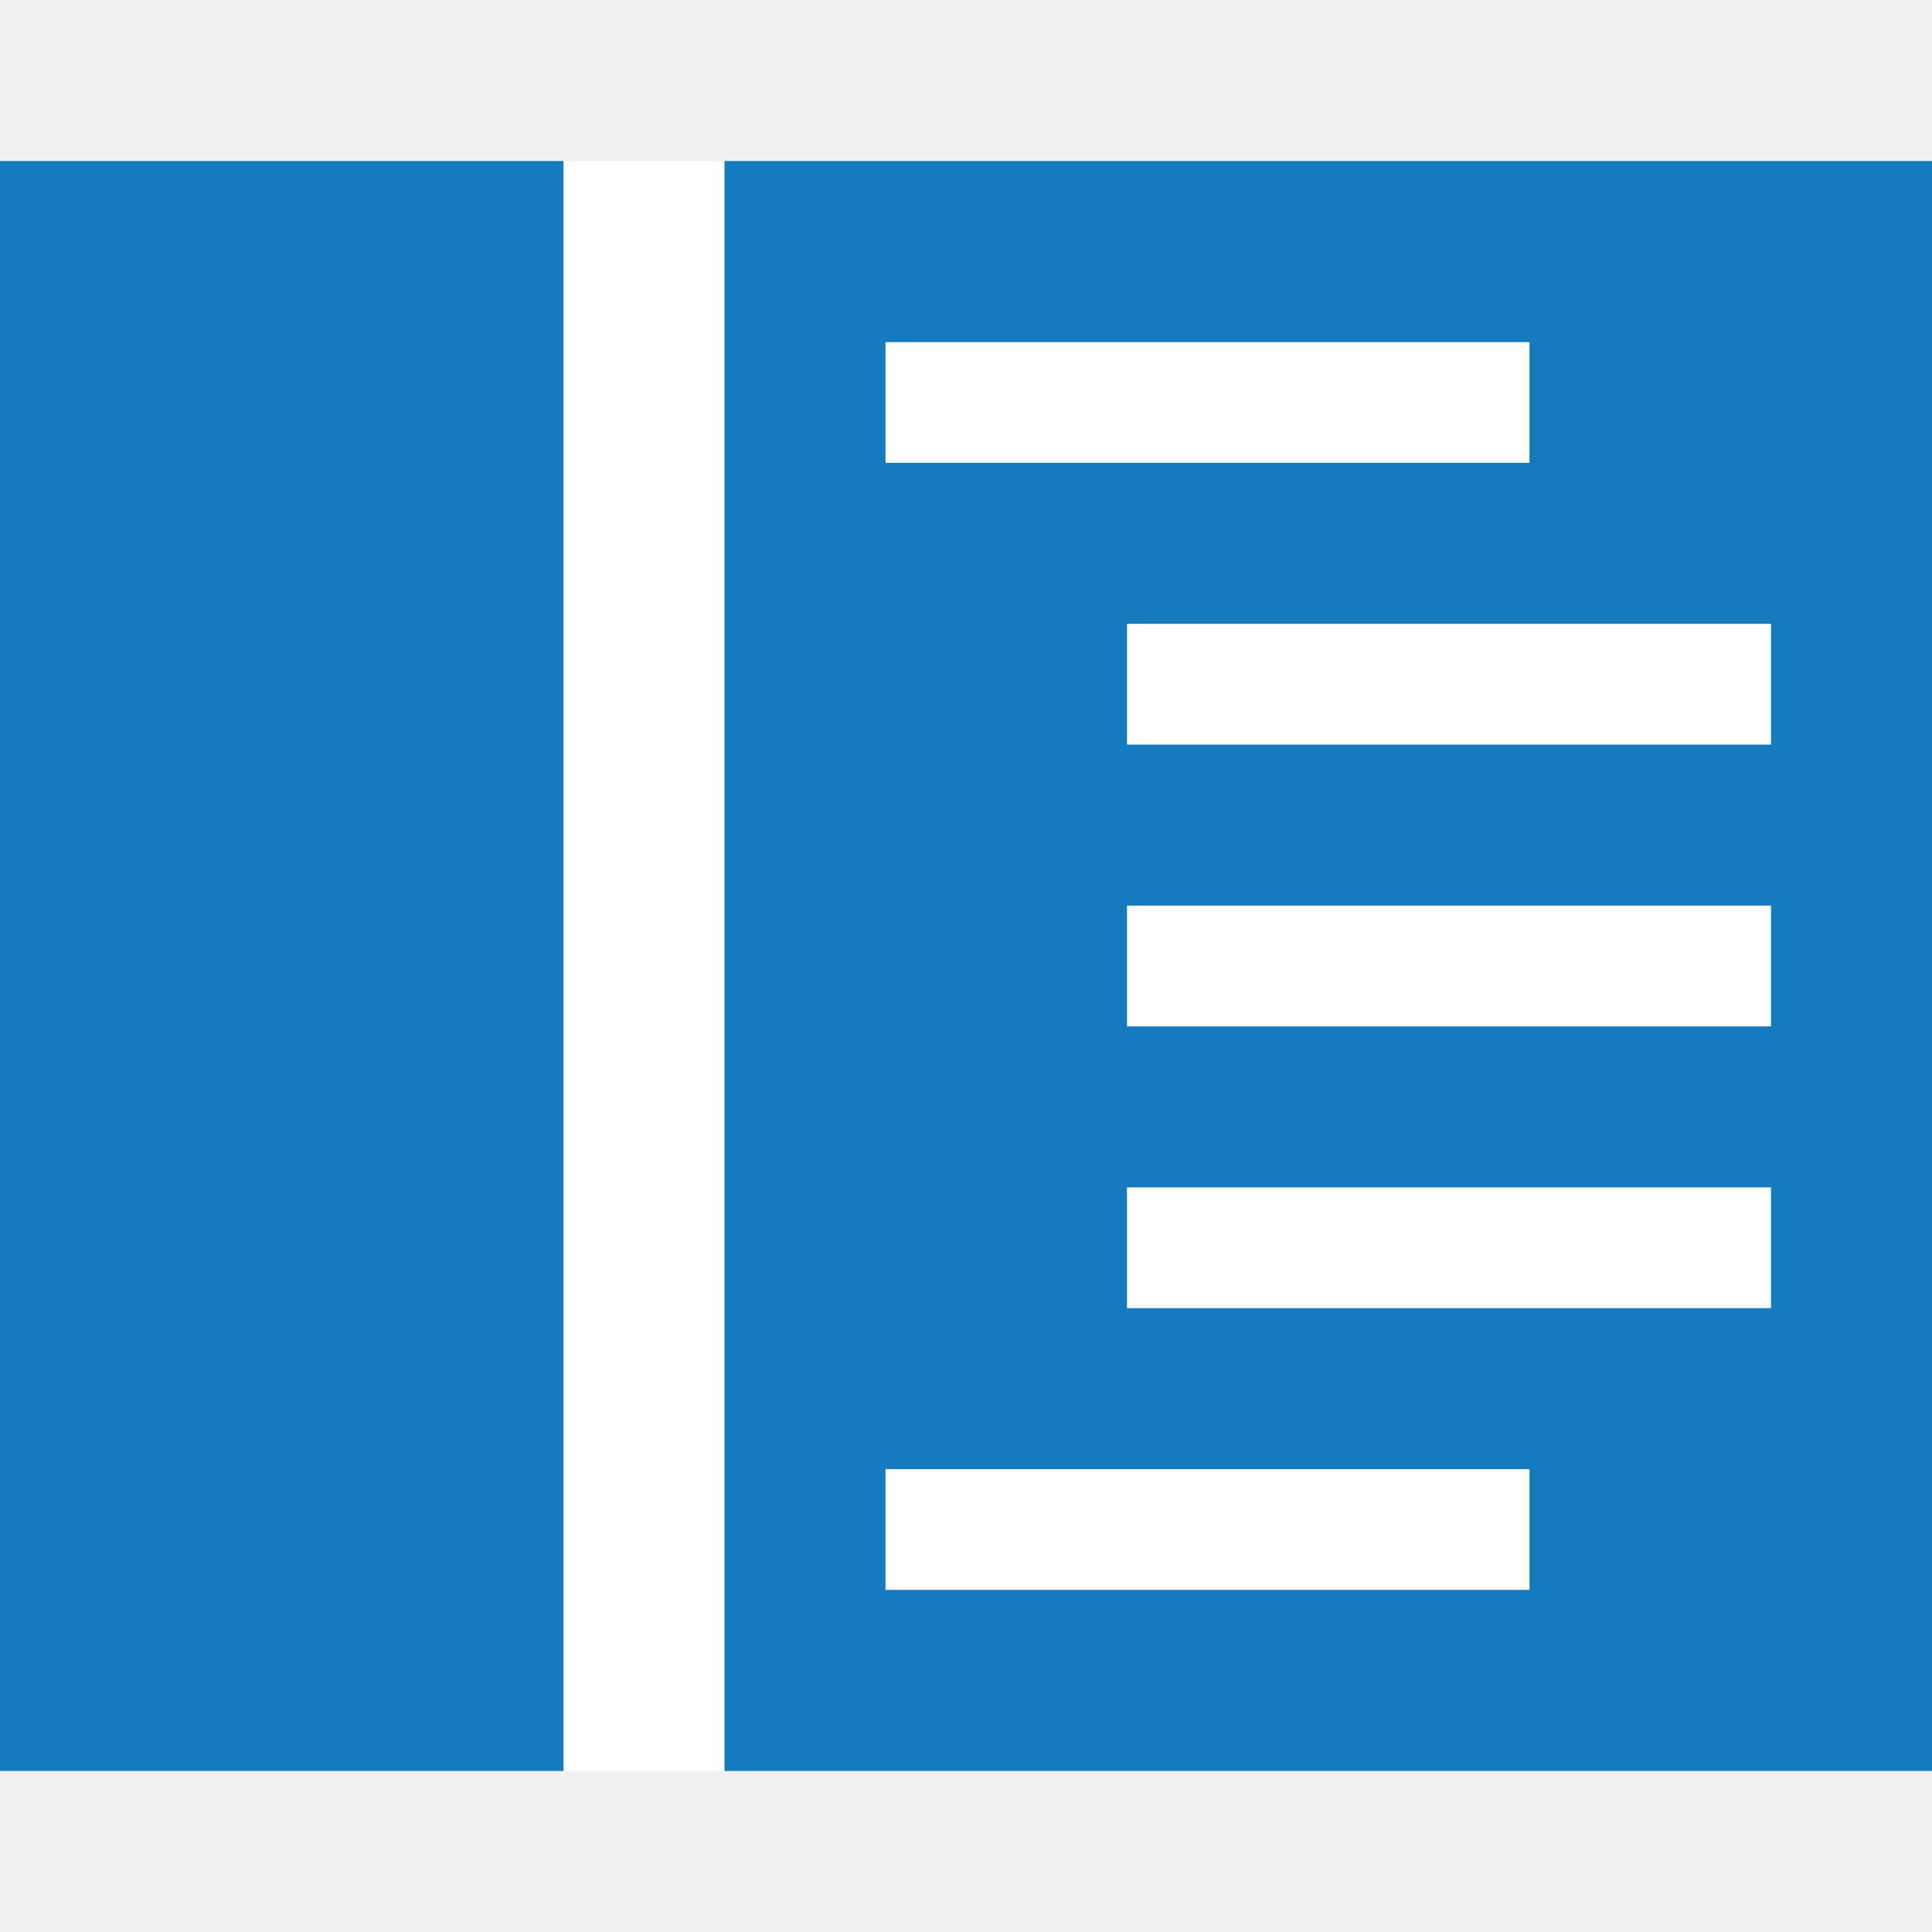
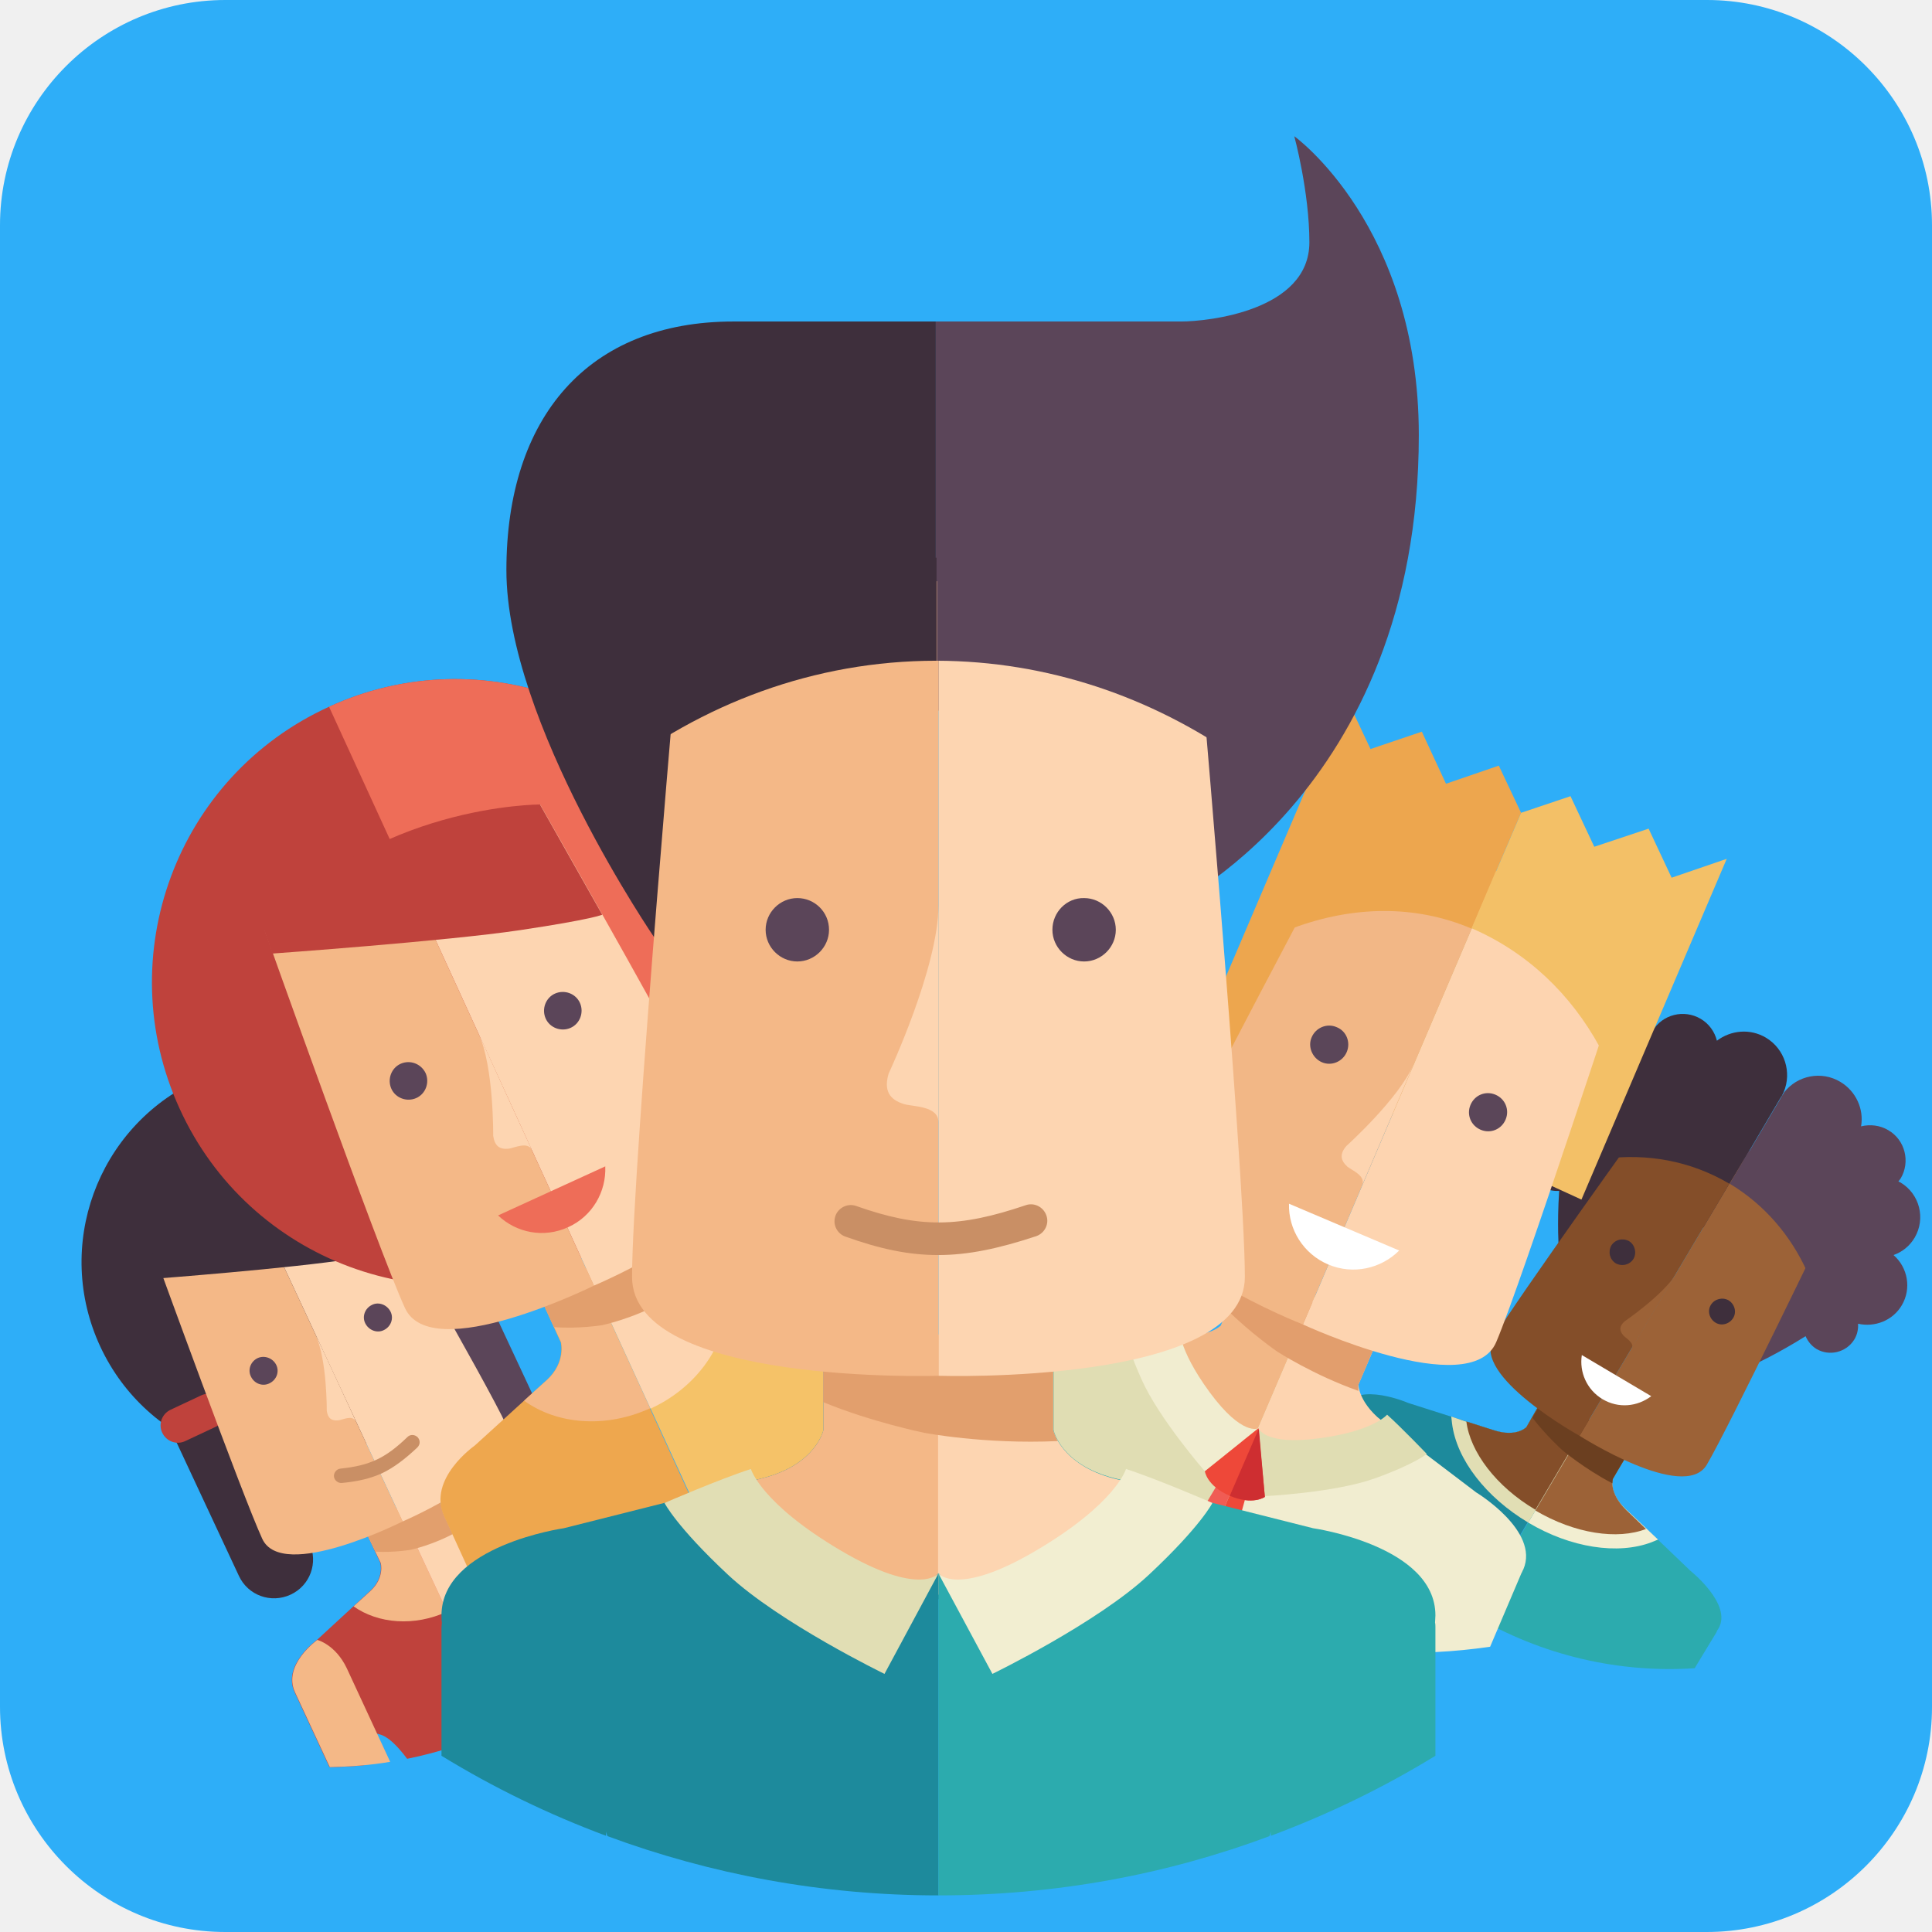
- <svg xmlns="http://www.w3.org/2000/svg" id="Layer_1" viewBox="0 0 1024 1024">
-   <style>.st0{fill:#f6f6f6;fill-opacity:0}.st1{fill:#fff}.st2{fill:#167abf}</style>
-   <path class="st0" d="M1024 1024H0V0h1024v1024z" />
-   <path class="st1" d="M1024 85.333v853.333H0V85.333h1024z" />
-   <path class="st2" d="M0 85.333h298.667v853.333H0V85.333zm1024 0v853.333H384V85.333h640zm-554.667 160h341.333v-64H469.333v64zm341.334 533.334H469.333v64h341.333l.001-64zm128-149.334H597.333v64h341.333l.001-64zm0-149.333H597.333v64h341.333l.001-64zm0-149.333H597.333v64h341.333l.001-64z" />
+ <svg xmlns="http://www.w3.org/2000/svg" version="1.1" id="레이어_2" x="0px" y="0px" viewBox="0 0 512 512" style="enable-background:new 0 0 512 512;" xml:space="preserve">
+   <style type="text/css">
+ 	.st0{fill:#2EAEF8;}
+ 	.st1{fill:#BF423C;}
+ 	.st2{fill:#EE6D58;}
+ 	.st3{fill:#F4B887;}
+ 	.st4{fill:#FDD5B1;}
+ 	.st5{fill-rule:evenodd;clip-rule:evenodd;fill:#E29F6D;}
+ 	.st6{fill:#3E2F3C;}
+ 	.st7{fill:#5B4559;}
+ 	.st8{fill:#C98F65;}
+ 	.st9{fill:#1D8A9C;}
+ 	.st10{fill:#2CABAE;}
+ 	.st11{fill:#F2EED1;}
+ 	.st12{fill:#E1DEB4;}
+ 	.st13{fill:#844E29;}
+ 	.st14{fill:#9C6237;}
+ 	.st15{fill-rule:evenodd;clip-rule:evenodd;fill:#6B3F20;}
+ 	.st16{fill:#FFFFFF;}
+ 	.st17{fill:#E0DDB3;}
+ 	.st18{fill:#F1EDD0;}
+ 	.st19{fill:#7EA9DA;}
+ 	.st20{fill:#ADDCF6;}
+ 	.st21{fill:#F2B786;}
+ 	.st22{fill:#FDD4B0;}
+ 	.st23{fill-rule:evenodd;clip-rule:evenodd;fill:#E29E6D;}
+ 	.st24{fill:#EDA64E;}
+ 	.st25{fill:#F3C067;}
+ 	.st26{fill:#5B4659;}
+ 	.st27{fill:#F05C54;}
+ 	.st28{fill:#EE4839;}
+ 	.st29{fill:#CE2E31;}
+ 	.st30{fill:#EEA74E;}
+ 	.st31{fill:#F5C268;}
+ 	.st32{fill:none;}
+ </style>
+   <path class="st0" d="M452.3,512H59.7C26.8,512,0,485.2,0,452.3V59.7C0,26.8,26.8,0,59.7,0h392.7C485.2,0,512,26.8,512,59.7v392.7  C512,485.2,485.2,512,452.3,512z" />
+   <g>
+     <path class="st1" d="M105.7,399.6l-9.6,4.5l4.7,10.1c0,0,1.1,3.9-2.7,7.4c-3.7,3.4-14.1,13-14.1,13s-9.3,6.6-5.9,13.9l9.2,19.8   c3.1,0,6.2-0.2,9.2-0.5l5.9-2.8l-2.6-5.6c0.2,0.1,0.5,0.1,0.7,0.2c2.2,0.5,4.7,2.9,7.4,6.5c8.4-1.7,16.8-4.4,24.9-8.2l0,0   L105.7,399.6z" />
+     <path class="st2" d="M146.4,405.6L146.4,405.6c0,0-14,1.8-19.1,2.4c-5.1,0.6-7.4-2.7-7.4-2.7l-4.7-10.1l-9.6,4.5l27.1,58.3   c8.1-3.8,15.6-8.4,22.3-13.8c-1-4.3-1.3-7.8-0.2-9.8c0.1-0.2,0.2-0.4,0.3-0.6l2.6,5.6l5.9-2.8c2.2-2.2,4.3-4.4,6.3-6.7l-9.2-19.8   C157.5,402.6,146.4,405.6,146.4,405.6z" />
+     <path class="st3" d="M84.1,434.6c0,0-9.3,6.6-5.9,13.9l9.2,19.8c5.3-0.1,10.7-0.5,16-1.4l-11.5-24.8   C88.9,435.8,84.1,434.6,84.1,434.6z" />
+     <path class="st4" d="M146.4,405.6c0,0-2.2,4.5,0.8,10.8l11.5,24.8c4.1-3.5,7.9-7.4,11.4-11.4l-9.2-19.8   C157.4,402.6,146.4,405.6,146.4,405.6z" />
+     <path class="st3" d="M100.9,414.2c0,0,1.1,3.9-2.7,7.4c-1.1,1-2.7,2.5-4.5,4.1c6.5,4.6,16.1,5.4,24.8,1.4l0,0l-12.8-27.4l-9.6,4.5   L100.9,414.2z" />
+     <path class="st4" d="M120,405.3l-4.7-10.1l-9.6,4.5l12.8,27.4c8.7-4.1,14.3-11.9,14.9-19.9c-2.4,0.3-4.6,0.6-6.1,0.8   C122.3,408.6,120,405.3,120,405.3z" />
+     <path class="st5" d="M115.3,395.2l-19.1,8.9l3.3,7.1c4.8,0.3,9.4-0.5,9.4-0.5s6-1.3,11.9-4.6c0,0-0.7-0.7-0.8-0.8   C118.8,402.8,115.3,395.2,115.3,395.2z" />
+     <path class="st6" d="M122.9,312c12.4,26.6,0.9,58.2-25.7,70.6c-26.6,12.4-58.2,0.9-70.6-25.7c-12.4-26.6-0.9-58.2,25.7-70.6   C78.9,273.9,110.5,285.4,122.9,312z" />
+     <path class="st7" d="M122.9,312c-12.4-26.6-44-38.1-70.6-25.7l44.9,96.3C123.7,370.3,135.2,338.6,122.9,312z" />
+     <path class="st6" d="M82,408.9c2.4,5.2,0.2,11.3-5,13.7l0,0c-5.2,2.4-11.3,0.2-13.7-5l-23.4-50.1c-2.4-5.2-0.2-11.3,5-13.7l0,0   c5.2-2.4,11.3-0.2,13.7,5L82,408.9z" />
+     <path class="st1" d="M59.4,372c1.1,2.3,0.1,5-2.2,6.1l-8.1,3.8c-2.3,1.1-5,0.1-6.1-2.2l0,0c-1.1-2.3-0.1-5,2.2-6.1l8.1-3.8   C55.6,368.7,58.3,369.7,59.4,372L59.4,372z" />
+     <path class="st7" d="M127,388c2.4,5.2,8.6,7.4,13.7,5l0,0c5.2-2.4,7.4-8.6,5-13.7l-23.4-50.1c-2.4-5.2-8.6-7.4-13.7-5l0,0   c-5.2,2.4-7.4,8.6-5,13.7L127,388z" />
+     <path class="st2" d="M113.2,346.9c1.1,2.3,3.8,3.3,6.1,2.2l8.1-3.8c2.3-1.1,3.3-3.8,2.2-6.1l0,0c-1.1-2.3-3.8-3.3-6.1-2.2l-8.1,3.8   C113.2,341.9,112.2,344.6,113.2,346.9L113.2,346.9z" />
+     <path class="st4" d="M67.6,319.3l39.1,83.9c0,0,32.8-14,27.5-25.5c-5.3-11.5-38.6-69.1-38.6-69.1L67.6,319.3z" />
+     <path class="st3" d="M67.6,319.3l39.1,83.9c0,0-31.9,16.1-37.2,4.6c-5.3-11.5-28-74-28-74L67.6,319.3z" />
+     <path class="st6" d="M39,334.1l1.7,4.8c0,0,37-2.8,52.5-5.3c15.5-2.4,17.5-3.4,17.5-3.4L97.3,307C97.3,307,61.4,307.2,39,334.1z" />
+     <g>
+       <path class="st7" d="M96.8,350.7c0.9,1.8,3.1,2.7,4.9,1.8c1.9-0.9,2.7-3.1,1.8-4.9c-0.9-1.8-3.1-2.7-4.9-1.8    C96.7,346.7,95.9,348.9,96.8,350.7z" />
+       <path class="st7" d="M73.2,361.7c0.9,1.8,0.1,4-1.8,4.9c-1.8,0.9-4,0.1-4.9-1.8c-0.9-1.8-0.1-4,1.8-4.9    C70.1,359.1,72.3,359.9,73.2,361.7z" />
+     </g>
+     <path class="st4" d="M83.6,353.7c3.1,6.6,3,20.2,3,20.2c0.3,2,1.3,2.7,3.1,2.5c1-0.1,3.7-1.5,4.5,0.2   C94.3,376.6,86.2,359.1,83.6,353.7z" />
+     <path class="st8" d="M101.3,390.4c-3.1,1.4-6.4,2.2-10.7,2.6c-1,0.1-2-0.7-2.1-1.7c-0.1-1,0.7-2,1.7-2.1c7.7-0.8,11.9-2.7,17.8-8.4   c0.7-0.7,1.9-0.7,2.7,0.1c0.7,0.8,0.7,1.9-0.1,2.7C107.3,386.7,104.4,388.9,101.3,390.4z" />
+   </g>
+   <g>
+     <g>
+       <path class="st9" d="M404.5,378.2c0,0-2.6,2.8-8.7,0.8c-6-1.9-22.6-7.2-22.6-7.2s-13.1-5.7-17,0.8c-0.1,0.2-0.3,0.5-0.4,0.7    c-0.1,0.1-0.2,0.3-0.3,0.4l-5.6,9.3c8.4,18.1,22.1,33.9,40.5,44.8l30.7-51.7l-11.5-6.8L404.5,378.2z" />
+       <path class="st10" d="M454.8,432.7c0.1-0.2,0.2-0.3,0.2-0.5c0.1-0.2,0.3-0.4,0.4-0.6c3.8-6.4-7.4-15.3-7.4-15.3l0,0l0,0    c0,0-12.6-12.1-17.2-16.4c-4.6-4.4-3.4-8-3.4-8l5.2-8.8l-11.5-6.8l-30.7,51.7l0,0c18.4,10.9,38.9,15.4,58.7,14.1L454.8,432.7z" />
+       <path class="st11" d="M430.8,399.9c-4.6-4.4-3.4-8-3.4-8l5.2-8.8l-11.5-6.8L405,403.5l0,0c11.2,6.7,23.8,8.6,32.7,5.2l1.7-0.7    C436.1,404.9,432.8,401.7,430.8,399.9z" />
+       <path class="st12" d="M395.8,379.1c6.1,1.9,8.7-0.8,8.7-0.8l5.2-8.8l11.5,6.8L405,403.5l0,0c-11.2-6.7-19-16.7-20.2-26.3l-0.2-1.8    C388.9,376.9,393.3,378.3,395.8,379.1z" />
+       <path class="st13" d="M404.5,378.2c0,0-2.6,2.8-8.7,0.8c-1.7-0.5-4.3-1.4-7.2-2.3c1,8,7.8,17.2,18.3,23.4l0,0l14.2-24l-11.5-6.8    L404.5,378.2z" />
+       <path class="st14" d="M427.4,391.9l5.2-8.8l-11.5-6.8l-14.2,24c10.5,6.2,21.8,7.8,29.3,4.9c-2.2-2.1-4.1-4-5.4-5.2    C426.3,395.5,427.4,391.9,427.4,391.9z" />
+       <path class="st15" d="M432.7,383.1l-22.9-13.6l-3.7,6.2c3.5,4.6,7.8,8.5,7.8,8.5s5.9,5,13.4,8.9c0,0,0.1-1,0.1-1.1    C428.7,389.7,432.7,383.1,432.7,383.1z" />
+     </g>
+     <path class="st7" d="M504,345.9c2.6-4.4,1.6-10-2.2-13.3c2.3-0.8,4.3-2.4,5.6-4.6c3-5.1,1.3-11.6-3.7-14.6   c-0.2-0.1-0.4-0.2-0.6-0.3c0.2-0.3,0.4-0.5,0.6-0.8c2.6-4.4,1.2-10.2-3.3-12.8c-2.2-1.3-4.8-1.6-7.2-1c0.8-4.5-1.3-9.3-5.5-11.8   c-5-3-11.4-1.7-14.9,2.8c0,0,0,0,0,0l-0.2,0.4c-0.2,0.3-0.4,0.5-0.5,0.8l0,0l-9,15.2l0,0L451.7,325l13.2,36.6c0,0,6.3-2.9,13.6-7.5   c0.6,1.4,1.6,2.6,2.9,3.4c3.4,2,7.9,0.9,10-2.5c0.8-1.3,1.1-2.8,1-4.2C496.8,351.8,501.6,350,504,345.9z" />
+     <path class="st6" d="M472,290.7C472,290.7,472,290.7,472,290.7C472,290.7,472,290.7,472,290.7l0.1-0.1l0,0c0.2-0.3,0.3-0.6,0.4-0.8   l0.2-0.4c0,0,0,0,0,0c2.2-5.2,0.3-11.4-4.7-14.4c-4.2-2.5-9.3-2-13,0.8c-0.6-2.4-2.1-4.5-4.3-5.8c-4.4-2.6-10.2-1.2-12.8,3.3   c-0.2,0.3-0.3,0.6-0.5,0.9c-0.2-0.1-0.3-0.2-0.5-0.3c-5.1-3-11.6-1.3-14.6,3.7c-1.3,2.2-1.7,4.7-1.4,7.1c-4.7-1.8-10.1,0-12.7,4.5   c-2.4,4.1-1.8,9.1,1.3,12.5c-1.3,0.6-2.4,1.6-3.2,2.9c-2,3.4-0.9,7.9,2.5,10c1.4,0.8,2.9,1.1,4.4,1c-0.6,8.7-0.1,15.6-0.1,15.6   l38.4-5.9l10.6-17.8l0,0L472,290.7z" />
+     <path class="st14" d="M462.1,307.3l-43.5,73.2c0,0,27.7,17.7,33.7,7.7c5.9-10,32.5-65.2,32.5-65.2L462.1,307.3z" />
+     <path class="st13" d="M462.1,307.3l-43.5,73.2c0,0-28.8-15.9-22.8-25.9c5.9-10,41.7-59.7,41.7-59.7L462.1,307.3z" />
+     <path class="st6" d="M458.3,313.7C458.3,313.7,458.3,313.7,458.3,313.7l5.2-8.6L436,288.7l-10.9,18.4   C436.4,305.6,448,307.6,458.3,313.7z" />
+     <path class="st7" d="M478.9,337l10-16.9l-25.4-15.1l-5.1,8.7C467.7,319.3,474.6,327.5,478.9,337z" />
+     <g>
+       <path class="st6" d="M453.4,345.8c-1,1.6-0.4,3.7,1.2,4.7c1.6,1,3.7,0.4,4.7-1.2c1-1.6,0.4-3.7-1.2-4.7    C456.5,343.7,454.4,344.2,453.4,345.8z" />
+       <path class="st6" d="M432.9,333.6c-1,1.6-3,2.1-4.7,1.2c-1.6-1-2.1-3-1.2-4.7c1-1.6,3-2.1,4.7-1.2    C433.3,329.9,433.8,332,432.9,333.6z" />
+     </g>
+     <path class="st14" d="M444.3,337.4c-3.4,5.7-13.8,12.8-13.8,12.8c-1.4,1.3-1.4,2.4-0.3,3.7c0.6,0.7,3.1,2,2.2,3.6   C432.4,357.4,441.5,342.1,444.3,337.4z" />
+     <path class="st16" d="M419.2,359.1c-0.7,4.5,1.3,9.2,5.5,11.7c4.2,2.5,9.2,2,12.9-0.8L419.2,359.1z" />
+   </g>
+   <g>
+     <path class="st17" d="M348.5,343.5l-16.9-7.2l-6,14c0,0-3.2,4.6-11.9,3.3c-8.5-1.3-32.4-5.1-32.4-5.1s-19-5.1-23.4,5.1   c-0.2,0.4-0.3,0.7-0.4,1.1c-0.1,0.2-0.2,0.5-0.3,0.7l-8,18.8c5.6,7.9,12,15.3,19.1,22.1l0.3-0.6c0,0.3-0.1,0.5-0.1,0.8   c12.7,12.1,27.8,22.1,44.9,29.4l0,0L348.5,343.5z" />
+     <path class="st18" d="M366.1,437.2l-0.3,0.6c9.8,0.5,19.6,0,29.1-1.4l8-18.8c0.1-0.2,0.2-0.5,0.3-0.7c0.2-0.3,0.3-0.7,0.5-1   c4.4-10.2-12.5-20.4-12.5-20.4l0,0c0,0-19.2-14.6-26.1-19.8c-7-5.3-5.9-10.8-5.9-10.8l6-14l-16.9-7.2l-35.1,82.3l0,0   c17.1,7.3,34.7,11.2,52.3,12.1C365.8,437.6,365.9,437.4,366.1,437.2z" />
+     <polygon class="st19" points="335.4,383.8 333.5,378.5 331.9,382.3  " />
+     <polygon class="st20" points="328.4,380.8 333.5,378.5 331.9,382.3  " />
+     <g>
+       <path class="st21" d="M323.5,351.3c0,0-3.6,3.7-12.9,2.1c-2.6-0.5-6.7-1.2-11.1-2c3.1,11.6,15.3,24.7,31.9,31.8l0,0l16.3-38.1    l-18.3-7.8L323.5,351.3z" />
+       <path class="st22" d="M360,366.9l6-14l-18.3-7.8l-16.3,38.1c16.7,7.1,34.5,6.7,45.1,0.9c-3.6-2.6-6.9-5-9.1-6.6    C359.9,372,360,366.9,360,366.9z" />
+       <path class="st23" d="M366,352.9l-36.5-15.6l-4.2,9.9c6.1,6.1,13.2,11,13.2,11s9.6,6.2,21.5,10.4c0,0-0.1-1.4,0-1.6    C361.5,363.4,366,352.9,366,352.9z" />
+       <polygon class="st24" points="318.1,274.7 356.6,184.5 363.2,198.5 376.8,193.9 383.2,207.7 397.2,202.9 403.1,215.4 398.7,225.7     368.6,296.3   " />
+       <polygon class="st25" points="419.1,317.9 457.6,227.6 443,232.6 436.9,219.6 422.5,224.4 416.2,211 403.1,215.4 398.7,225.7     369.1,295   " />
+       <path class="st22" d="M395,234.4L345.3,351c0,0,44.4,20.6,51.2,4.7c6.8-15.9,35.1-102.6,35.1-102.6L395,234.4z" />
+       <path class="st21" d="M395,234.4L345.3,351c0,0-45.6-17.8-38.8-33.7c6.8-15.9,49.8-96.3,49.8-96.3L395,234.4z" />
+       <path class="st24" d="M390,246.1C390,246.1,390,246.1,390,246.1l6.5-15.1l-40-17.1l-13.7,32C358.5,240.1,375,239.7,390,246.1z" />
+       <path class="st25" d="M423.9,277.4l12.5-29.4l-40-17.1l-6.4,15.1C404.8,252.4,416.3,263.5,423.9,277.4z" />
+       <g>
+         <path class="st26" d="M389.7,292.8c-1.1,2.6,0.1,5.5,2.7,6.6c2.6,1.1,5.5-0.1,6.6-2.7c1.1-2.6-0.1-5.5-2.7-6.6     S390.8,290.2,389.7,292.8z" />
+         <path class="st26" d="M356.9,278.8c-1.1,2.6-4.1,3.8-6.6,2.7s-3.8-4.1-2.7-6.6c1.1-2.6,4.1-3.8,6.6-2.7     C356.8,273.2,358,276.2,356.9,278.8z" />
+       </g>
+       <path class="st22" d="M374.6,282.1c-3.9,9.1-17.8,21.6-17.8,21.6c-1.8,2.1-1.6,3.8,0.3,5.5c1.1,0.9,4.9,2.4,3.9,4.8    C361,314,371.4,289.6,374.6,282.1z" />
+       <path class="st16" d="M341.6,319c-0.2,6.8,3.8,13.3,10.4,16.1c6.6,2.8,14,1.1,18.8-3.7L341.6,319z" />
+     </g>
+     <path class="st27" d="M305.5,422.1c2.6,1.3,5.2,2.5,7.8,3.6l13.4-31.4l-3-2.7L305.5,422.1z" />
+     <path class="st28" d="M313.3,425.7c2.7,1.1,5.3,2.2,8,3.1l9.4-34.2l-4-0.3L313.3,425.7z" />
+     <path class="st18" d="M312.5,351.4c0,0-0.7,5.6,8.1,17.6c8.7,11.8,12.9,9.5,12.9,9.5l-14.2,11.4c0,0-12.2-14-16.8-24.4   c-4.6-10.3-4.8-14.5-4.8-14.5S307.2,351,312.5,351.4z" />
+     <path class="st17" d="M367.6,374.9c0,0-3.6,4.4-18.3,6.3c-14.5,1.9-15.8-2.8-15.8-2.8l1.6,18.1c0,0,18.6-0.9,29.2-4.7   c10.6-3.8,13.8-6.5,13.8-6.5S371.5,378.4,367.6,374.9z" />
+     <path class="st28" d="M333.5,378.5l-14.2,11.4c0,0,0.5,3.9,6.6,6.5c6.1,2.6,9.3,0.3,9.3,0.3L333.5,378.5z" />
+     <path class="st29" d="M325.9,396.4c6.1,2.6,9.3,0.3,9.3,0.3l-1.6-18.1L325.9,396.4L325.9,396.4z" />
+   </g>
+   <g>
+     <path class="st4" d="M125.9,383.1c0,0-12.6,8.8-8.1,18.7l12.2,26.7c7.2,0,14.4-0.6,21.6-1.7l-15.3-33.5   C132.4,384.8,125.9,383.1,125.9,383.1z" />
+     <path class="st30" d="M155.3,336.2l-12.9,5.9l6.2,13.6c0,0,1.4,5.3-3.7,10c-5,4.6-19.1,17.4-19.1,17.4l0,0l0,0   c0,0-12.6,8.8-8.1,18.7l12.2,26.7c4.1,0,8.3-0.2,12.4-0.6l8-3.7l-3.4-7.5c0.3,0.1,0.6,0.1,0.9,0.2c3,0.6,6.4,4,9.9,8.8   c11.3-2.2,22.6-5.8,33.6-10.8l0,0L155.3,336.2z" />
+     <path class="st3" d="M210.1,344.5c0,0-3,6,0.9,14.6l15.3,33.5c5.5-4.7,10.7-9.8,15.4-15.2l-12.2-26.7   C225,340.7,210.1,344.5,210.1,344.5z" />
+     <path class="st31" d="M210.1,344.5L210.1,344.5c0,0-18.9,2.3-25.7,3.1c-6.9,0.8-9.9-3.7-9.9-3.7l-6.2-13.6l-12.9,5.9l36.1,78.7   c11-5,21-11.2,30.1-18.4c-1.3-5.8-1.6-10.5-0.2-13.2c0.2-0.3,0.3-0.6,0.4-0.8l3.4,7.5l8-3.7c3-2.9,5.9-5.9,8.6-9l-12.2-26.7   C225,340.7,210.1,344.5,210.1,344.5z" />
+     <path class="st3" d="M148.7,355.7c0,0,1.4,5.3-3.7,10c-1.5,1.3-3.7,3.3-6.1,5.5c8.7,6.3,21.6,7.4,33.4,2l0,0l-17-37.1l-12.9,5.9   L148.7,355.7z" />
+     <path class="st4" d="M174.5,343.9l-6.2-13.6l-12.9,5.9l17,37.1c11.8-5.4,19.3-15.9,20.3-26.6c-3.2,0.4-6.2,0.8-8.2,1   C177.6,348.4,174.5,343.9,174.5,343.9z" />
+     <path class="st5" d="M168.2,330.3l-25.8,11.8l4.4,9.6c6.5,0.5,12.7-0.5,12.7-0.5s8.2-1.7,16-6.1c0,0-1-0.9-1.1-1.1   C172.9,340.5,168.2,330.3,168.2,330.3z" />
+     <path class="st1" d="M193.7,226.9c18.5,40.4,0.8,88.1-39.6,106.5c-40.4,18.5-88.1,0.8-106.5-39.6c-18.5-40.4-0.8-88.1,39.6-106.5   C127.5,168.8,175.2,186.5,193.7,226.9z" />
+     <path class="st2" d="M193.7,226.9c-18.5-40.4-66.2-58.1-106.5-39.6l67,146.1C194.4,314.9,212.1,267.2,193.7,226.9z" />
+     <path class="st4" d="M105.5,227.4l51.9,113.3c0,0,44.3-18.6,37.2-34.1c-7.1-15.5-51.4-93.3-51.4-93.3L105.5,227.4z" />
+     <path class="st3" d="M105.5,227.4l51.9,113.3c0,0-43.1,21.4-50.1,5.9c-7.1-15.5-37.1-99.9-37.1-99.9L105.5,227.4z" />
+     <path class="st1" d="M70.1,246.7l2.1,6c0,0,46.2-3.3,65.6-6.2c19.4-2.9,21.8-4.1,21.8-4.1l-16.5-29.2   C143.2,213.2,98.4,213.1,70.1,246.7z" />
+     <g>
+       <path class="st7" d="M144.6,269.9c1.1,2.5,4.1,3.6,6.6,2.5c2.5-1.1,3.6-4.1,2.5-6.6c-1.1-2.5-4.1-3.6-6.6-2.5    C144.6,264.4,143.5,267.4,144.6,269.9z" />
+       <path class="st7" d="M112.8,284.4c1.1,2.5,0,5.5-2.5,6.6c-2.5,1.1-5.5,0-6.6-2.5c-1.1-2.5,0-5.5,2.5-6.6    C108.7,280.8,111.6,281.9,112.8,284.4z" />
+     </g>
+     <path class="st4" d="M126.8,273.8c4.1,8.9,3.9,27.2,3.9,27.2c0.4,2.7,1.7,3.7,4.2,3.4c1.4-0.2,5-2,6.1,0.4   C140.9,304.8,130.1,281.1,126.8,273.8z" />
+     <path class="st2" d="M132,322.1c4.8,4.6,12.1,6.1,18.6,3.1c6.4-2.9,10.1-9.4,9.8-16.1L132,322.1z" />
+   </g>
+   <g>
+     <path class="st9" d="M248.7,353.7h-30.5V379c0,0-1.9,9.1-16,12.7c-13.9,3.5-52.8,13.3-52.8,13.3s-32.4,4.6-32.4,23.1   c0,0.7,0,1.3,0.1,1.9c0,0.4-0.1,0.9-0.1,1.3v34c13.7,8.4,28.3,15.5,43.6,21.2v-1.1c0.1,0.4,0.2,0.8,0.4,1.2   c27.3,10.1,56.9,15.7,87.7,15.7l0,0V353.7z" />
+     <path class="st10" d="M336.8,485.4v1.1c15.3-5.7,29.9-12.8,43.6-21.2v-34c0-0.4,0-0.9-0.1-1.3c0-0.6,0.1-1.2,0.1-1.9   c0-18.5-32.4-23.1-32.4-23.1l0,0c0,0-38.9-9.8-52.8-13.3c-14.1-3.6-16-12.7-16-12.7v-25.3h-30.5v148.6c30.9,0,60.4-5.5,87.7-15.7   C336.6,486.2,336.7,485.8,336.8,485.4z" />
+     <path class="st3" d="M218.2,379c0,0-1.9,9.1-16,12.7c-4,1-10.1,2.6-16.8,4.2c11.4,15.8,35.4,26.6,63.3,26.6l0,0v-68.9h-30.5V379z" />
+     <path class="st4" d="M279.1,379v-25.3h-30.5v68.9c27.8,0,51.9-10.9,63.3-26.6c-6.6-1.7-12.8-3.2-16.8-4.2   C281.1,388.1,279.1,379,279.1,379z" />
+     <polygon class="st10" points="255,423.8 248.7,416.9 248.7,423.8  " />
+     <polygon class="st9" points="242.3,423.8 248.7,416.9 248.7,423.8  " />
+     <path class="st12" d="M199,389.3c0,0,2.6,9.1,23.8,21.6c21,12.4,25.9,6.1,25.9,6.1l-14.3,26.6c0,0-27.8-13.5-41.5-26.3   c-13.7-12.8-16.8-19-16.8-19S190.6,392,199,389.3z" />
+     <path class="st11" d="M298.4,389.3c0,0-2.6,9.1-23.8,21.6c-21,12.4-25.9,6.1-25.9,6.1l14.3,26.6c0,0,27.8-13.5,41.5-26.3   c13.7-12.8,16.8-19,16.8-19S306.8,392,298.4,389.3z" />
+     <path class="st5" d="M279.1,379v-25.3h-60.9v17.9c12.9,5.3,26.7,8.1,26.7,8.1s16,3.1,35.4,2.2C279.4,380.2,279.1,379,279.1,379z" />
+     <path class="st6" d="M173.7,248.9c0,0-39.5-57.4-39.5-97.8c0-40.5,21.6-65.9,60.2-65.9c38.6,0,53.6,0,53.6,0v102.5L173.7,248.9z" />
+     <path class="st7" d="M248.1,85.2H313c7,0,34-2.8,34-21c0-13.4-4-28.1-4-28.1S376,59.8,376,115.3c0,95-67.3,125.8-67.3,125.8   l-60.7-53.4V85.2z" />
+     <path class="st4" d="M248.7,154v210.6c0,0,81.2,2.6,81.2-26.2c0-28.8-13.3-179.7-13.3-179.7L248.7,154z" />
+     <path class="st3" d="M248.7,154v210.6c0,0-81.2,2.6-81.2-26.2c0-28.8,13.3-179.7,13.3-179.7L248.7,154z" />
+     <g>
+       <path class="st7" d="M278.9,246.4c0,4.6,3.8,8.4,8.4,8.4c4.6,0,8.4-3.8,8.4-8.4c0-4.6-3.8-8.4-8.4-8.4    C282.7,237.9,278.9,241.7,278.9,246.4z" />
+       <path class="st7" d="M219.7,246.4c0,4.6-3.8,8.4-8.4,8.4s-8.4-3.8-8.4-8.4c0-4.6,3.8-8.4,8.4-8.4S219.7,241.7,219.7,246.4z" />
+     </g>
+     <path class="st6" d="M248.1,175.1c0,0,0.1,0,0.1,0v-27.3h-86.6v57.8C185.9,186.5,215.8,175.1,248.1,175.1z" />
+     <path class="st7" d="M328.2,200.9v-53.1h-79.9v27.3C277.7,175.2,305.1,184.7,328.2,200.9z" />
+     <path class="st4" d="M248.7,239.9c0,16.5-13.2,44.6-13.2,44.6c-1.3,4.4,0.1,6.9,4.1,8.1c2.3,0.7,9.1,0.4,9.1,4.8   C248.7,297.5,248.7,253.5,248.7,239.9z" />
+     <path class="st8" d="M248.6,332.6c-7.8,0-15.4-1.6-24.6-4.9c-2.2-0.8-3.4-3.2-2.6-5.5c0.8-2.2,3.3-3.4,5.5-2.6   c16.7,5.9,27.2,5.8,44.9-0.2c2.2-0.8,4.7,0.4,5.5,2.7c0.8,2.2-0.4,4.7-2.7,5.5C264.6,330.9,256.6,332.6,248.6,332.6z" />
+   </g>
+   <circle class="st32" cx="251.5" cy="247.2" r="243.2" />
</svg>
